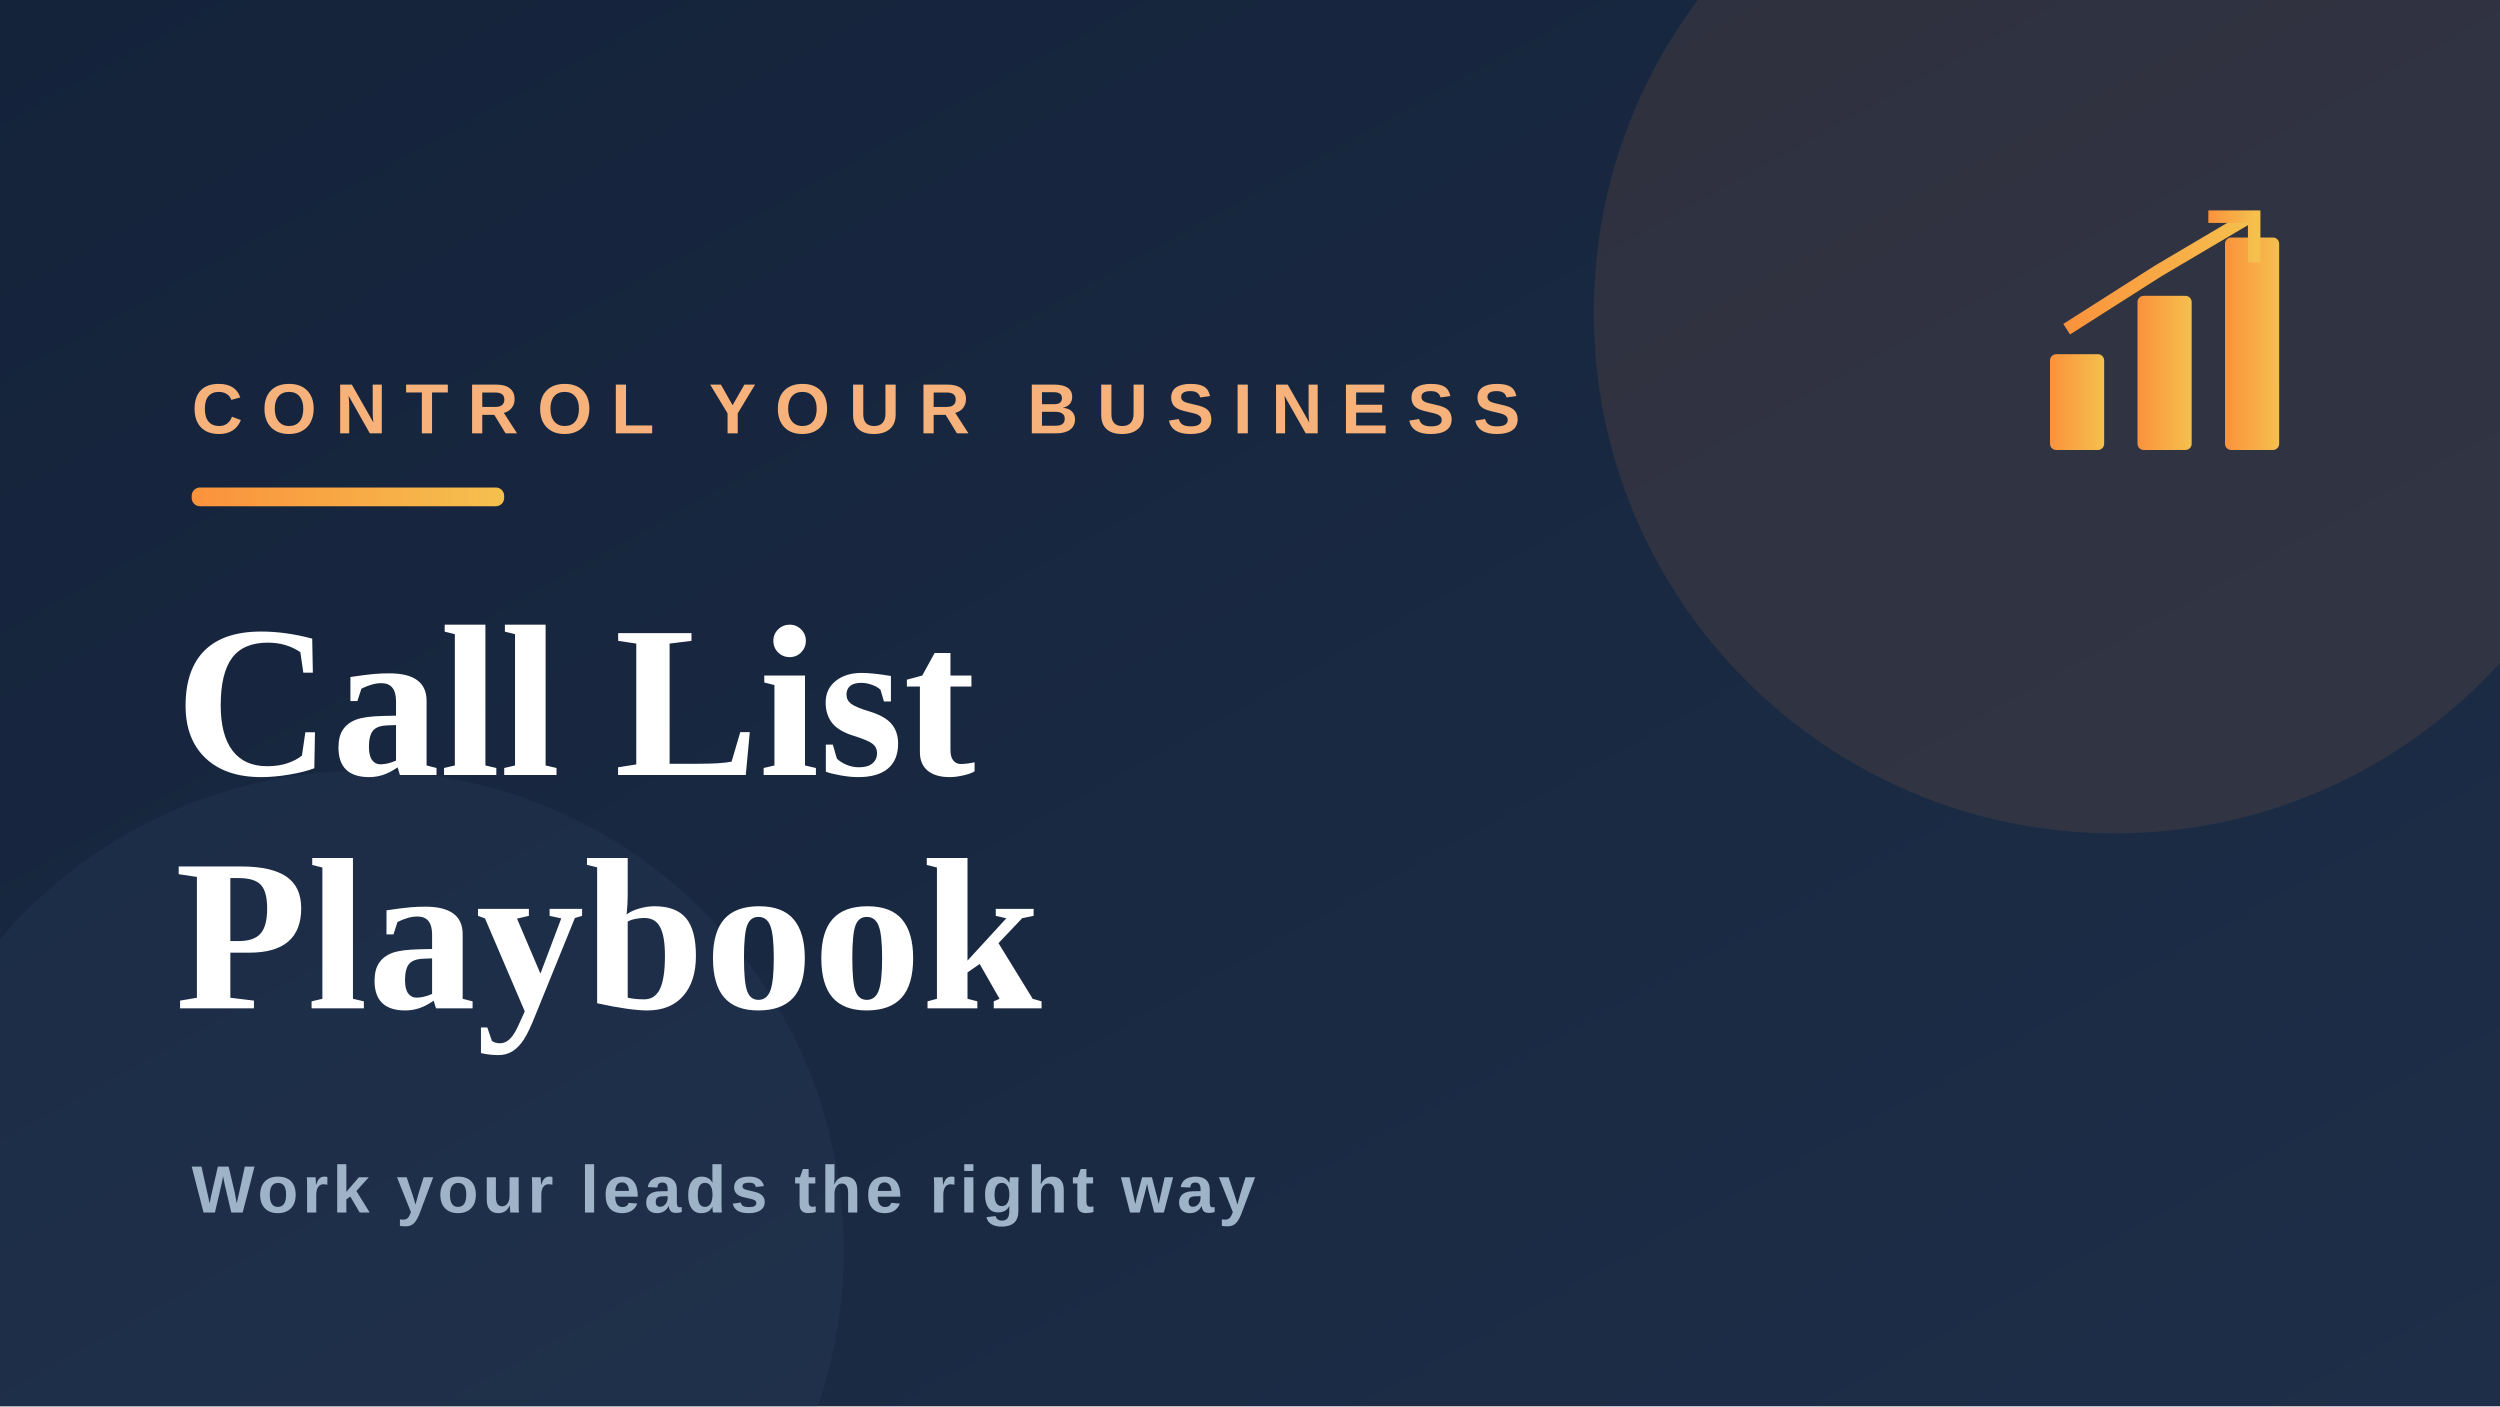
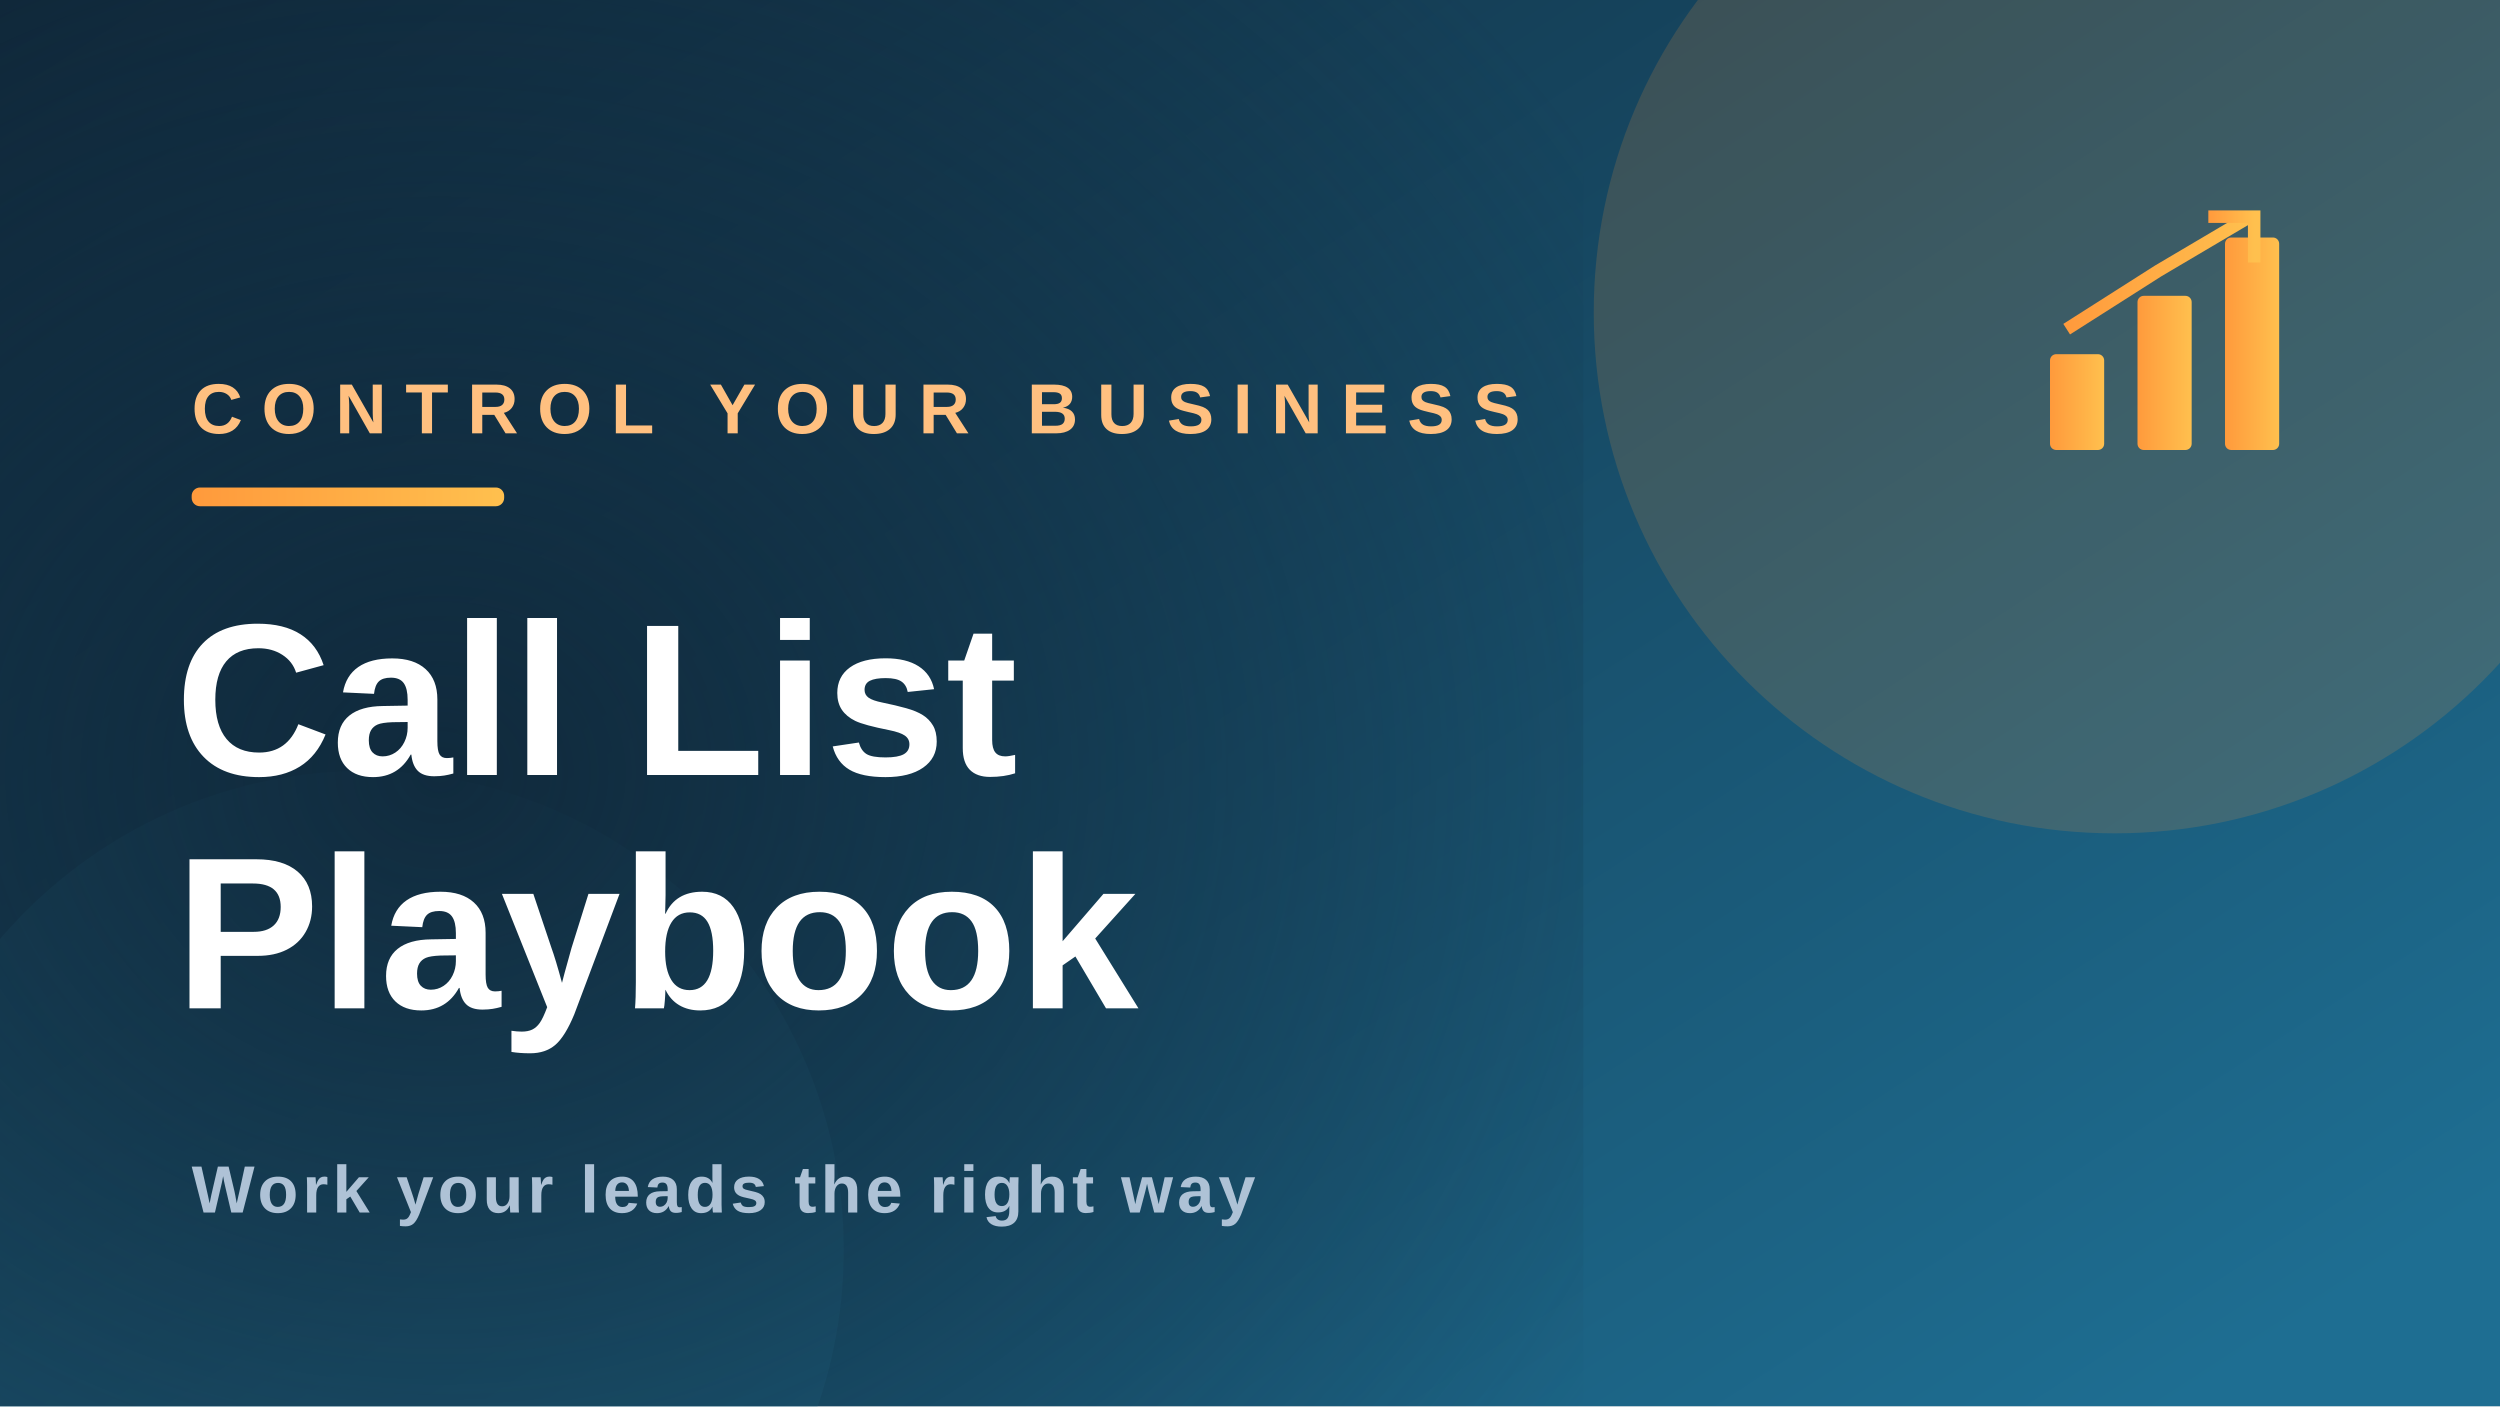
<svg xmlns="http://www.w3.org/2000/svg" viewBox="0 0 1200 675" width="1200" height="675">
  <defs>
-     <linearGradient id="bg" x1="0" y1="0" x2="1" y2="1">
-       <stop offset="0" stop-color="#14233A" />
-       <stop offset="1" stop-color="#1E2E48" />
+     <linearGradient id="bg" x1="0" y1="0" x2="1" y2="0.85">
+       <stop offset="0" stop-color="#10283A" />
+       <stop offset="1" stop-color="#1E6E92" />
    </linearGradient>
    <linearGradient id="acc" x1="0" y1="0" x2="1" y2="0">
-       <stop offset="0" stop-color="#FB923C" />
-       <stop offset="1" stop-color="#F5C04E" />
+       <stop offset="0" stop-color="#FF9A3C" />
+       <stop offset="1" stop-color="#FFC04E" />
    </linearGradient>
+     <radialGradient id="shade" cx="0.28" cy="0.55" r="0.85">
+       <stop offset="0" stop-color="#10283A" stop-opacity="0.92" />
+       <stop offset="1" stop-color="#10283A" stop-opacity="0" />
+     </radialGradient>
  </defs>
  <rect width="1200" height="675" fill="url(#bg)" />
-   <circle cx="1015" cy="150" r="250" fill="#FB923C" opacity="0.10" />
-   <circle cx="175" cy="600" r="230" fill="#3A567E" opacity="0.13" />
+   <circle cx="1015" cy="150" r="250" fill="#FF9A3C" opacity="0.16" />
+   <circle cx="175" cy="600" r="230" fill="#2E86A6" opacity="0.18" />
+   <rect width="760" height="675" fill="url(#shade)" />
  <g transform="translate(984,96)">
    <g fill="url(#acc)">
      <rect x="0" y="74" width="26" height="46" rx="3" />
      <rect x="42" y="46" width="26" height="74" rx="3" />
      <rect x="84" y="18" width="26" height="102" rx="3" />
    </g>
    <path d="M8,62 L52,34 L96,8" fill="none" stroke="url(#acc)" stroke-width="6" />
    <path d="M76,8 H98 V30" fill="none" stroke="url(#acc)" stroke-width="6" />
  </g>
-   <text x="92" y="208" fill="#F6B27A" font-family="'Helvetica Neue',Arial,sans-serif" font-size="34" font-weight="700" letter-spacing="9">CONTROL YOUR BUSINESS</text>
+   <text x="92" y="208" fill="#FFC080" font-family="'Helvetica Neue',Arial,sans-serif" font-size="34" font-weight="700" letter-spacing="9">CONTROL YOUR BUSINESS</text>
  <rect x="92" y="234" width="150" height="9" rx="4" fill="url(#acc)" />
-   <text x="84" y="372" fill="#FFFFFF" font-family="Georgia,'Times New Roman',serif" font-size="104" font-weight="700">Call List</text>
-   <text x="84" y="484" fill="#FFFFFF" font-family="Georgia,'Times New Roman',serif" font-size="104" font-weight="700">Playbook</text>
-   <text x="92" y="582" fill="#9FB3C8" font-family="'Helvetica Neue',Arial,sans-serif" font-size="32" font-weight="600" letter-spacing="2">Work your leads the right way</text>
+   <text x="84" y="372" fill="#FFFFFF" font-family="'Helvetica Neue',Arial,sans-serif" font-size="104" font-weight="700">Call List</text>
+   <text x="84" y="484" fill="#FFFFFF" font-family="'Helvetica Neue',Arial,sans-serif" font-size="104" font-weight="700">Playbook</text>
+   <text x="92" y="582" fill="#AEC2D6" font-family="'Helvetica Neue',Arial,sans-serif" font-size="32" font-weight="600" letter-spacing="2">Work your leads the right way</text>
</svg>
